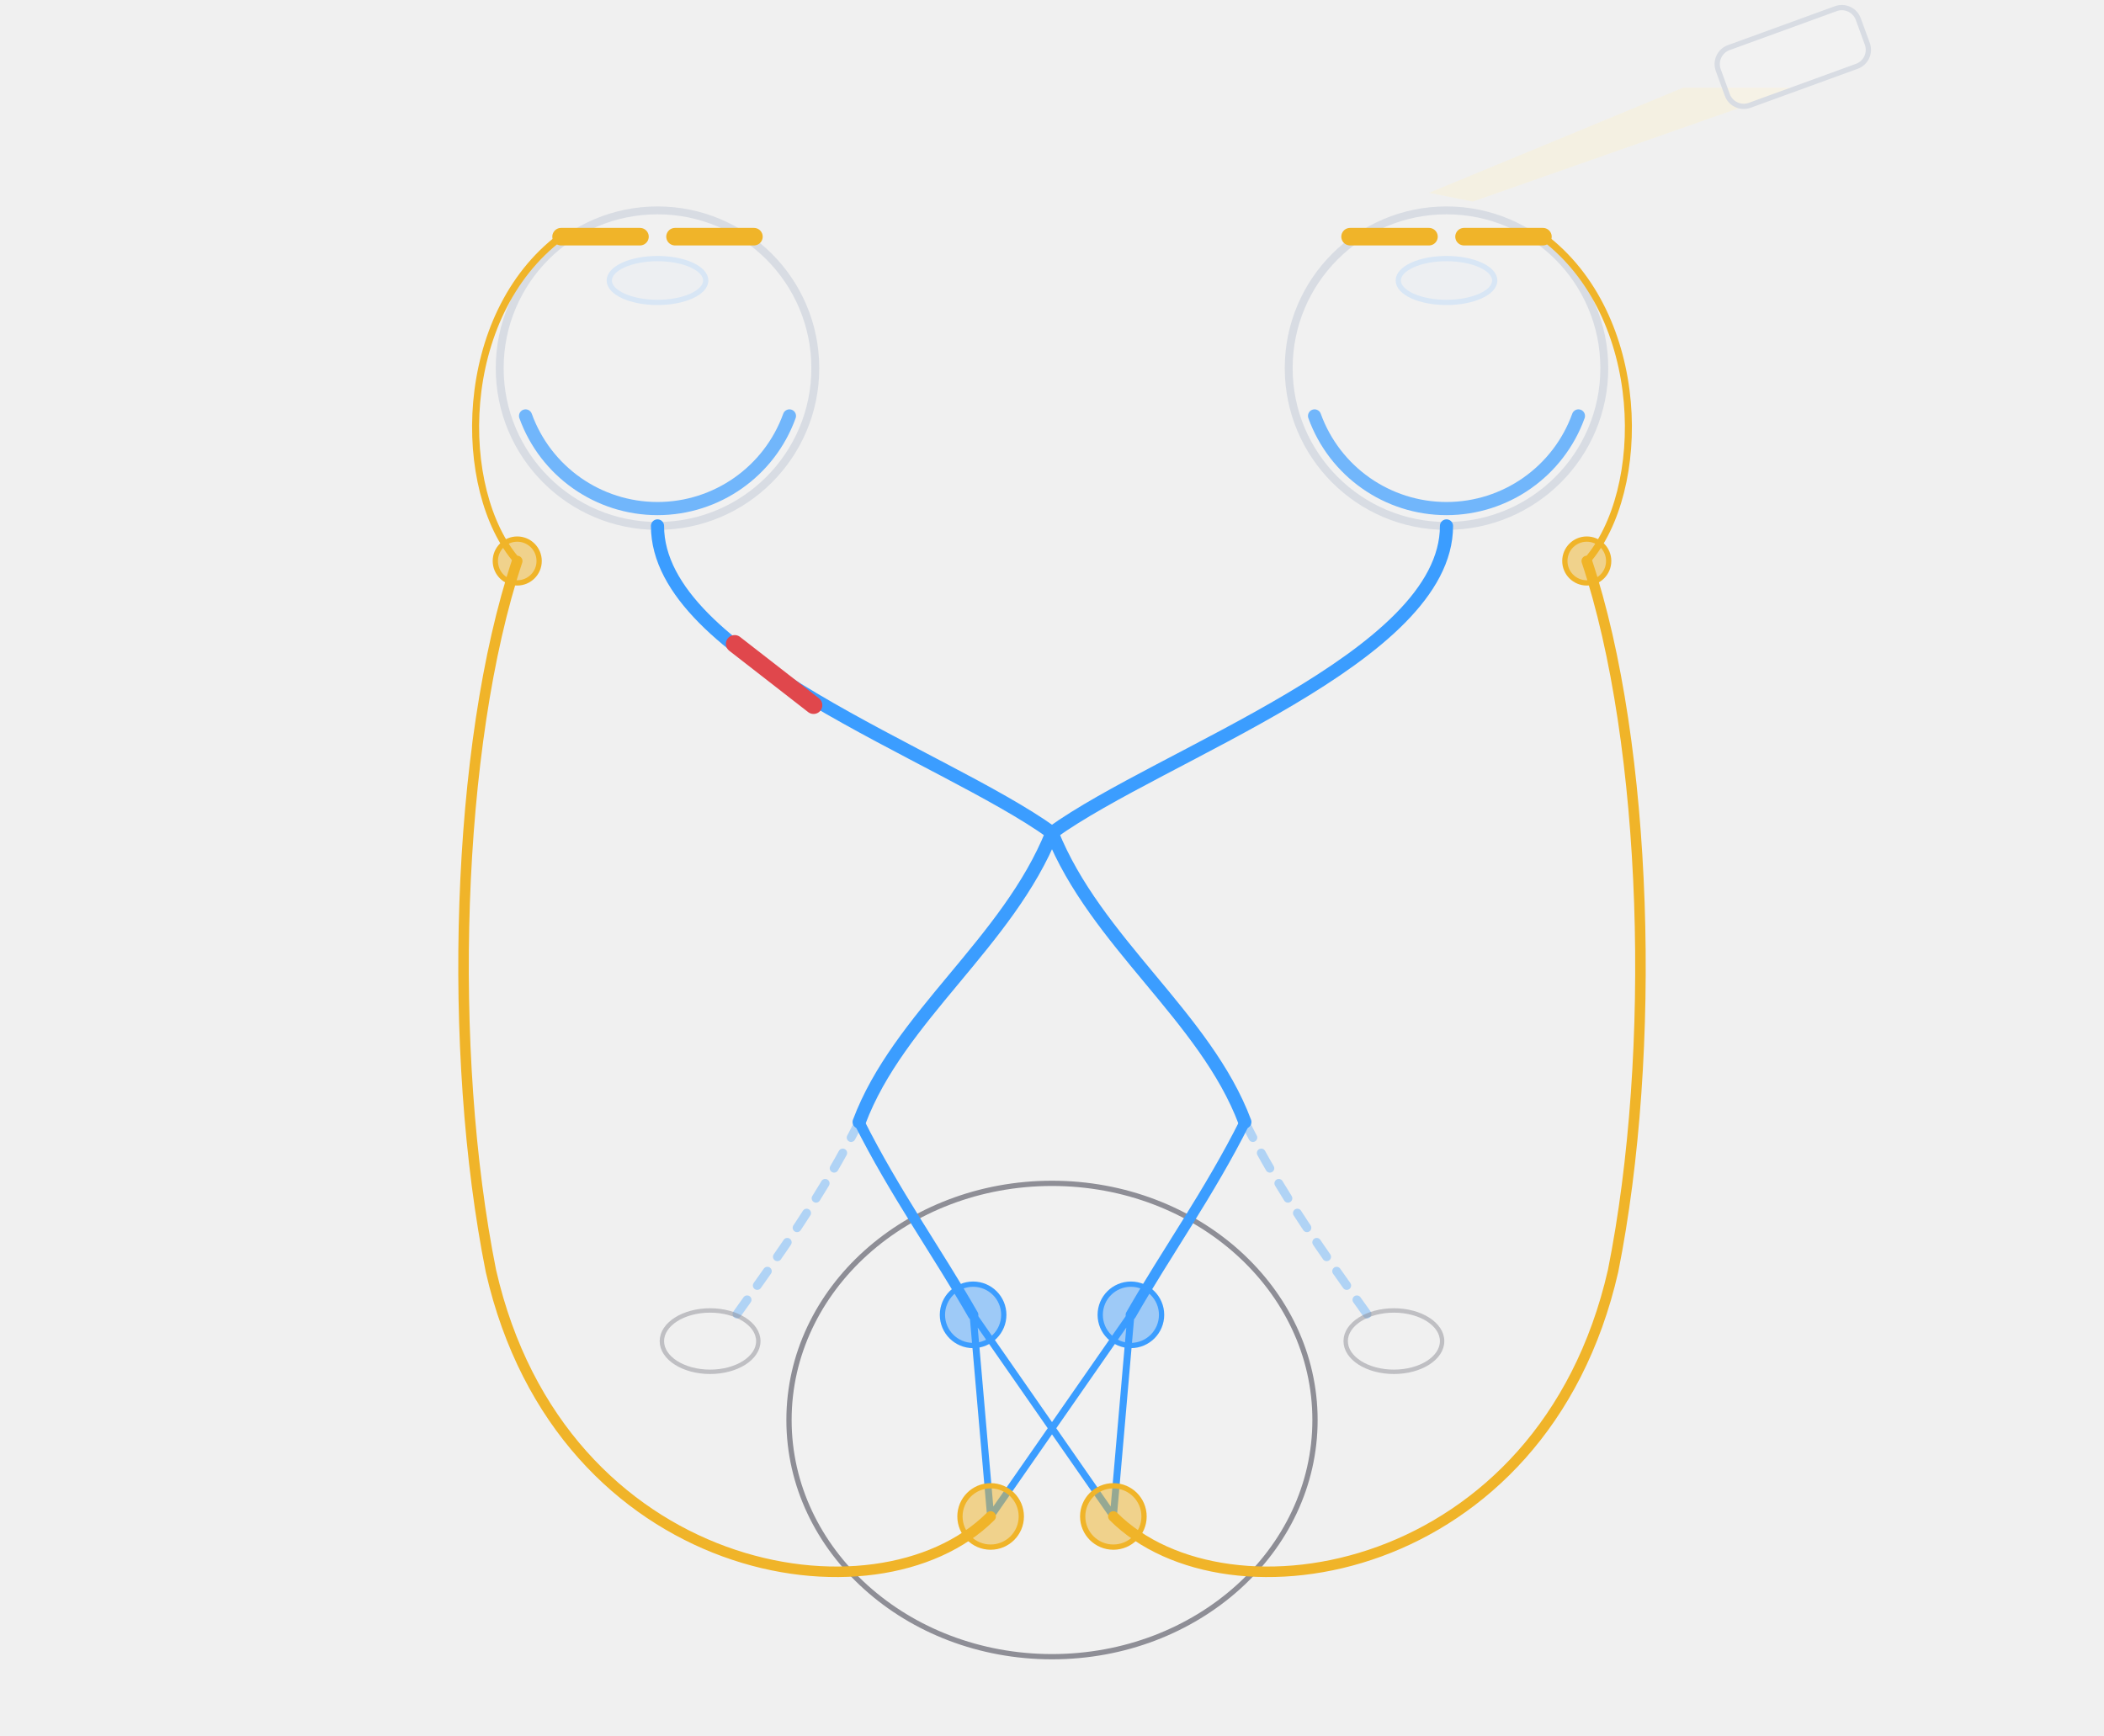
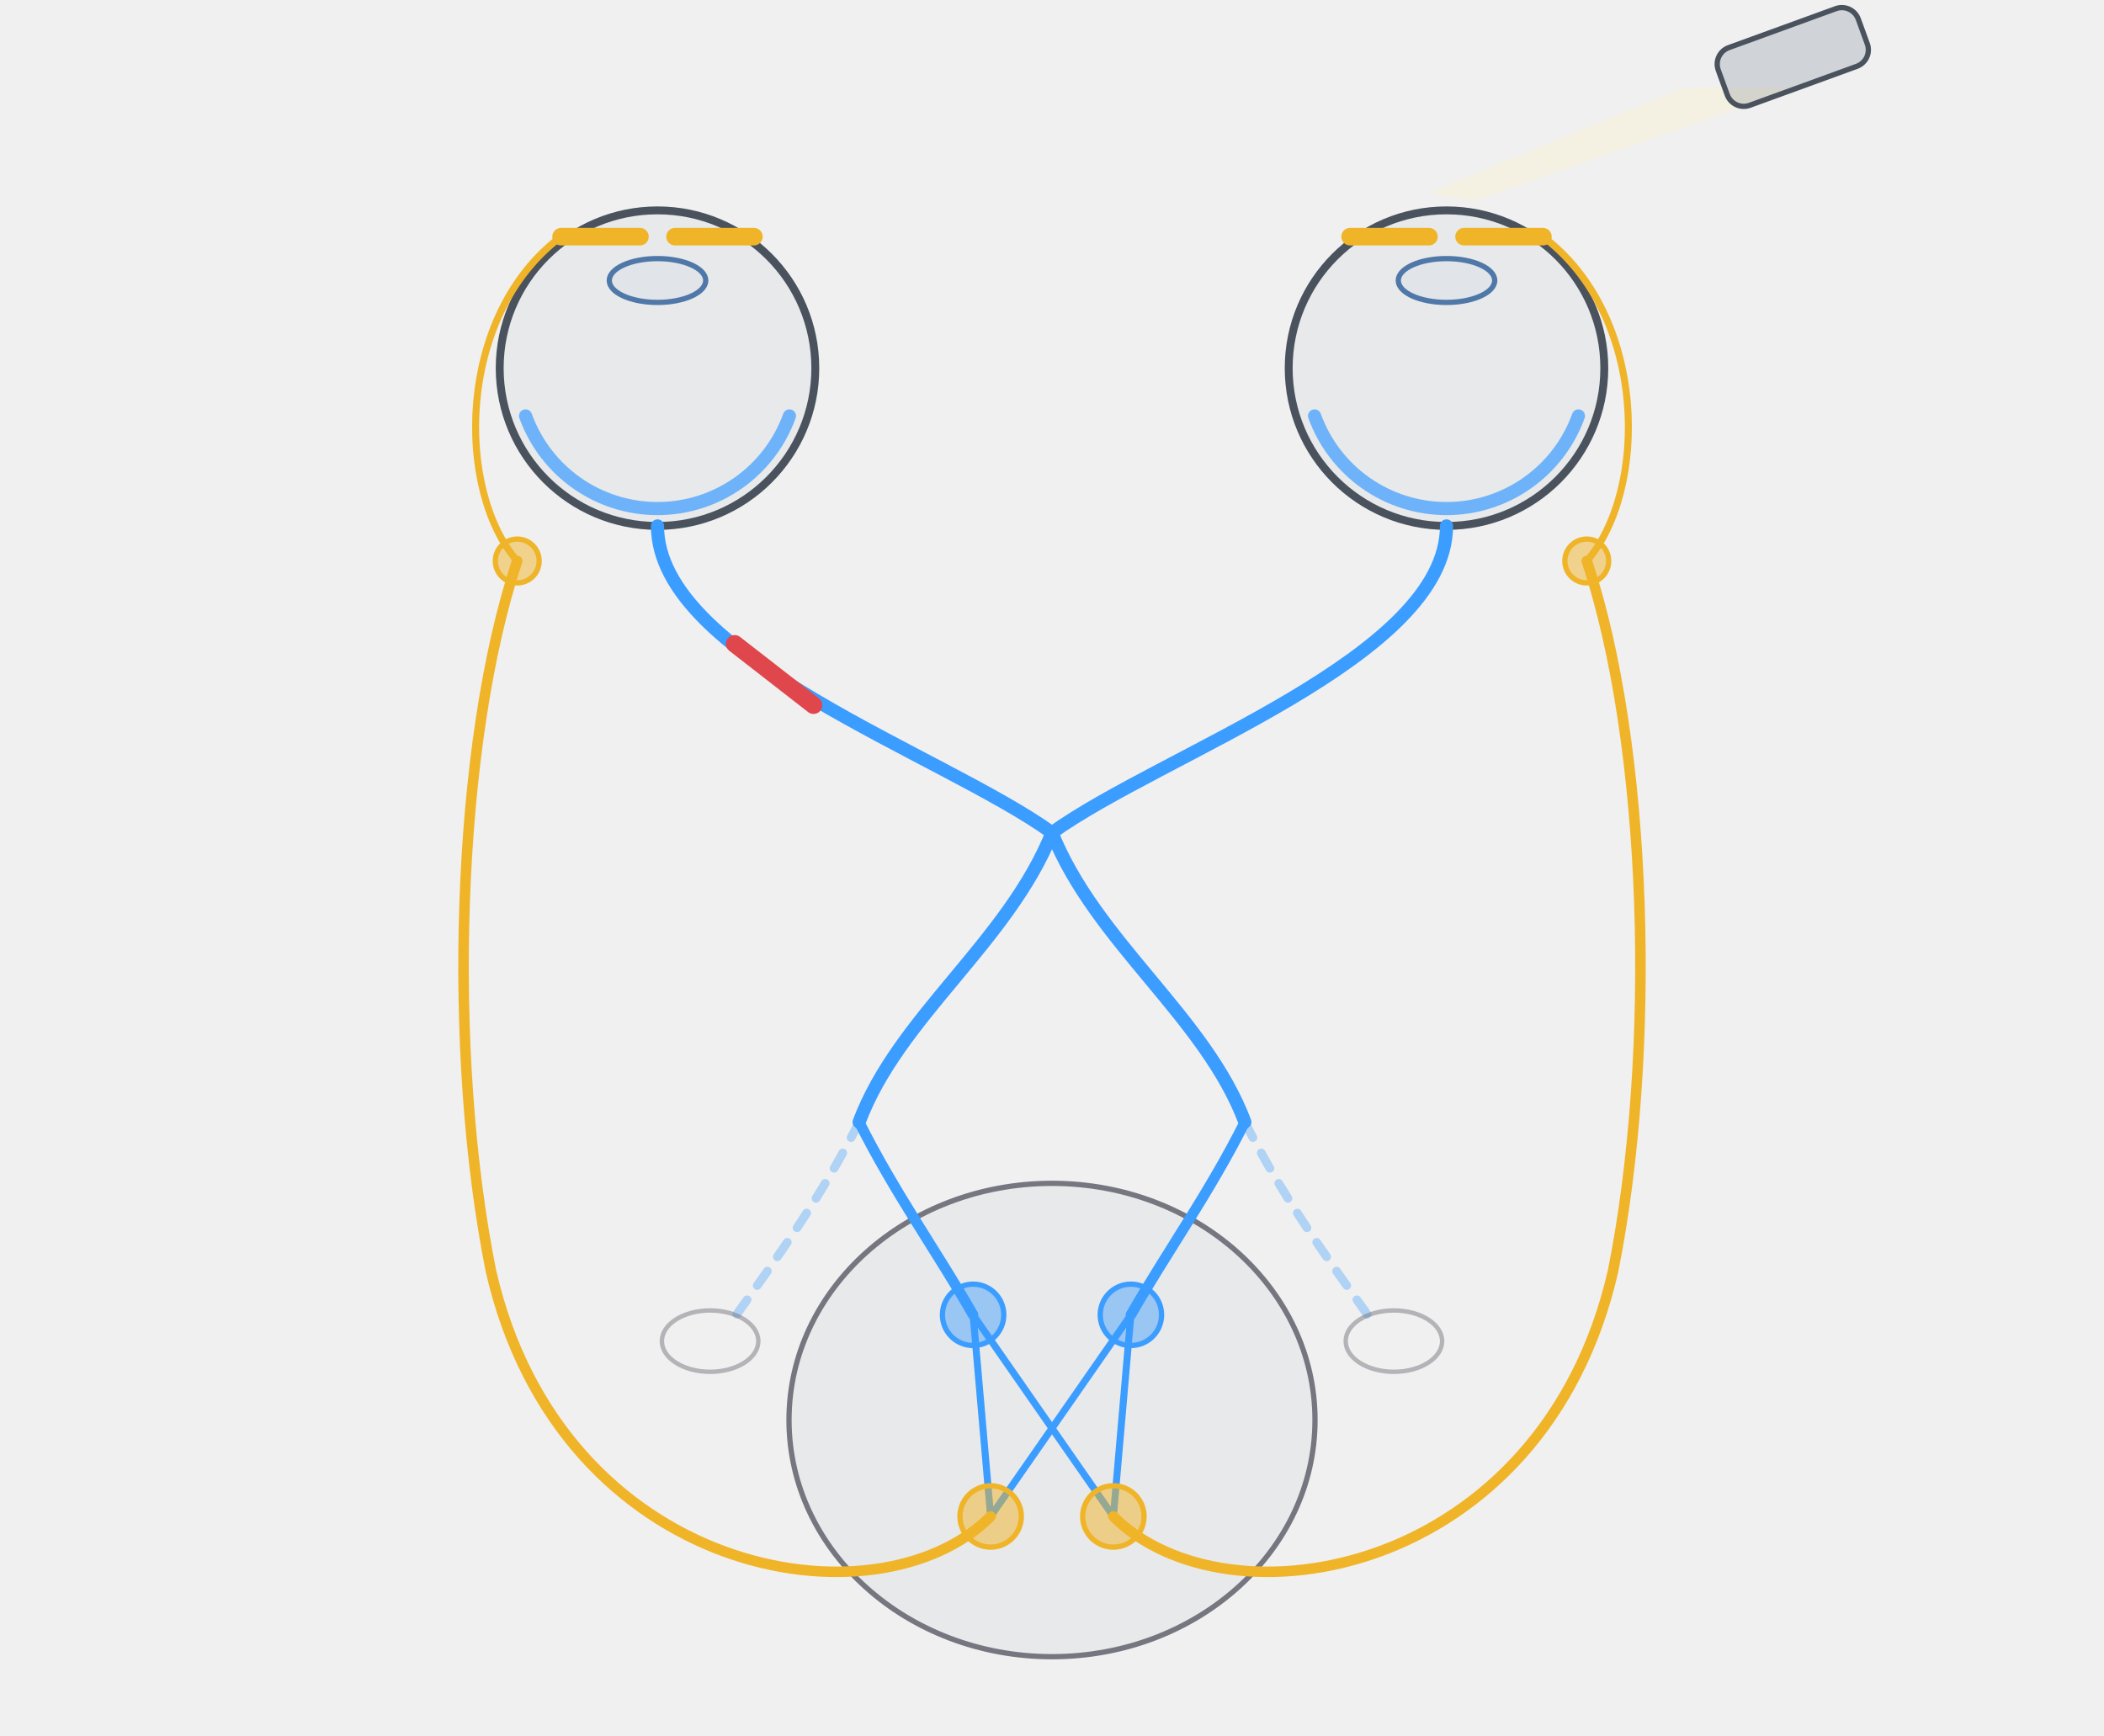
<svg xmlns="http://www.w3.org/2000/svg" width="480" height="396" viewBox="0 0 480 396" fill="none" stroke-linecap="round" stroke-linejoin="round">
  <path d="M384 20 L410 20 L336 46 L326 44 Z" fill="#fff2c2" fill-opacity="0.3" />
-   <rect x="392" y="6" width="34" height="14" rx="4" transform="rotate(-20 409 13)" fill="#ffffff" fill-opacity="0.15" stroke="#d8dce3" stroke-width="1.2" />
-   <circle cx="150" cy="84" r="36" fill="#ffffff" fill-opacity="0.04" stroke="#d8dce3" stroke-width="1.8" />
+   <rect x="392" y="6" width="34" height="14" rx="4" transform="rotate(-20 409 13)" fill="#1f3550" fill-opacity="0.15" stroke="#4a525e" stroke-width="1.2" />
+   <circle cx="150" cy="84" r="36" fill="#1f3550" fill-opacity="0.04" stroke="#4a525e" stroke-width="1.8" />
  <path d="M180.1 94.9 A32 32 0 0 1 119.9 94.9" stroke="#3b9dff" stroke-width="3" stroke-opacity="0.7" />
  <path d="M128 54 L146 54 M154 54 L172 54" stroke="#f0b429" stroke-width="4" />
-   <ellipse cx="150" cy="64" rx="11" ry="5" fill="#d8e6f5" fill-opacity="0.16" stroke="#d8e6f5" stroke-width="1.2" />
-   <circle cx="330" cy="84" r="36" fill="#ffffff" fill-opacity="0.04" stroke="#d8dce3" stroke-width="1.8" />
+   <ellipse cx="150" cy="64" rx="11" ry="5" fill="#b7cde6" fill-opacity="0.16" stroke="#4f78a8" stroke-width="1.2" />
+   <circle cx="330" cy="84" r="36" fill="#1f3550" fill-opacity="0.04" stroke="#4a525e" stroke-width="1.8" />
  <path d="M360.1 94.9 A32 32 0 0 1 299.9 94.9" stroke="#3b9dff" stroke-width="3" stroke-opacity="0.7" />
  <path d="M308 54 L326 54 M334 54 L352 54" stroke="#f0b429" stroke-width="4" />
-   <ellipse cx="330" cy="64" rx="11" ry="5" fill="#d8e6f5" fill-opacity="0.16" stroke="#d8e6f5" stroke-width="1.2" />
+   <ellipse cx="330" cy="64" rx="11" ry="5" fill="#b7cde6" fill-opacity="0.16" stroke="#4f78a8" stroke-width="1.2" />
  <path d="M150 120 C150 150 215 172 240 190 M330 120 C330 150 265 172 240 190" stroke="#3b9dff" stroke-width="3" />
  <path d="M240 190 C230 215 205 232 196 256 M240 190 C250 215 275 232 284 256" stroke="#3b9dff" stroke-width="3" />
  <path d="M196 256 C188 272 178 286 168 300 M284 256 C292 272 302 286 312 300" stroke="#3b9dff" stroke-width="2" stroke-opacity="0.35" stroke-dasharray="4 4" />
-   <ellipse cx="162" cy="306" rx="11" ry="7" stroke="#8e8e96" stroke-width="1" stroke-opacity="0.5" />
-   <ellipse cx="318" cy="306" rx="11" ry="7" stroke="#8e8e96" stroke-width="1" stroke-opacity="0.5" />
-   <ellipse cx="240" cy="324" rx="60" ry="54" fill="#ffffff" fill-opacity="0.04" stroke="#8e8e96" stroke-width="1.2" />
+   <ellipse cx="162" cy="306" rx="11" ry="7" stroke="#767680" stroke-width="1" stroke-opacity="0.5" />
+   <ellipse cx="318" cy="306" rx="11" ry="7" stroke="#767680" stroke-width="1" stroke-opacity="0.5" />
+   <ellipse cx="240" cy="324" rx="60" ry="54" fill="#1f3550" fill-opacity="0.04" stroke="#767680" stroke-width="1.2" />
  <path d="M196 256 C204 272 214 286 222 300 M284 256 C276 272 266 286 258 300" stroke="#3b9dff" stroke-width="2.4" />
  <path d="M222 300 L226 346 M222 300 L254 346 M258 300 L254 346 M258 300 L226 346" stroke="#3b9dff" stroke-width="1.6" />
  <circle cx="222" cy="300" r="7" fill="#3b9dff" fill-opacity="0.45" stroke="#3b9dff" stroke-width="1.2" />
  <circle cx="258" cy="300" r="7" fill="#3b9dff" fill-opacity="0.45" stroke="#3b9dff" stroke-width="1.2" />
  <circle cx="226" cy="346" r="7" fill="#f0b429" fill-opacity="0.5" stroke="#f0b429" stroke-width="1.2" />
  <circle cx="254" cy="346" r="7" fill="#f0b429" fill-opacity="0.5" stroke="#f0b429" stroke-width="1.2" />
  <path d="M226 346 C200 372 128 360 112 290 C102 240 104 170 118 128" stroke="#f0b429" stroke-width="2.4" />
  <path d="M254 346 C280 372 352 360 368 290 C378 240 376 170 362 128" stroke="#f0b429" stroke-width="2.4" />
  <path d="M118 128 C104 112 104 72 128 54" stroke="#f0b429" stroke-width="1.6" />
  <path d="M362 128 C376 112 376 72 352 54" stroke="#f0b429" stroke-width="1.6" />
  <circle cx="118" cy="128" r="5" fill="#f0b429" fill-opacity="0.5" stroke="#f0b429" stroke-width="1.2" />
  <circle cx="362" cy="128" r="5" fill="#f0b429" fill-opacity="0.5" stroke="#f0b429" stroke-width="1.2" />
  <path d="M167.6 146.9 L185.6 160.9" stroke="#e0474c" stroke-width="4" />
</svg>
